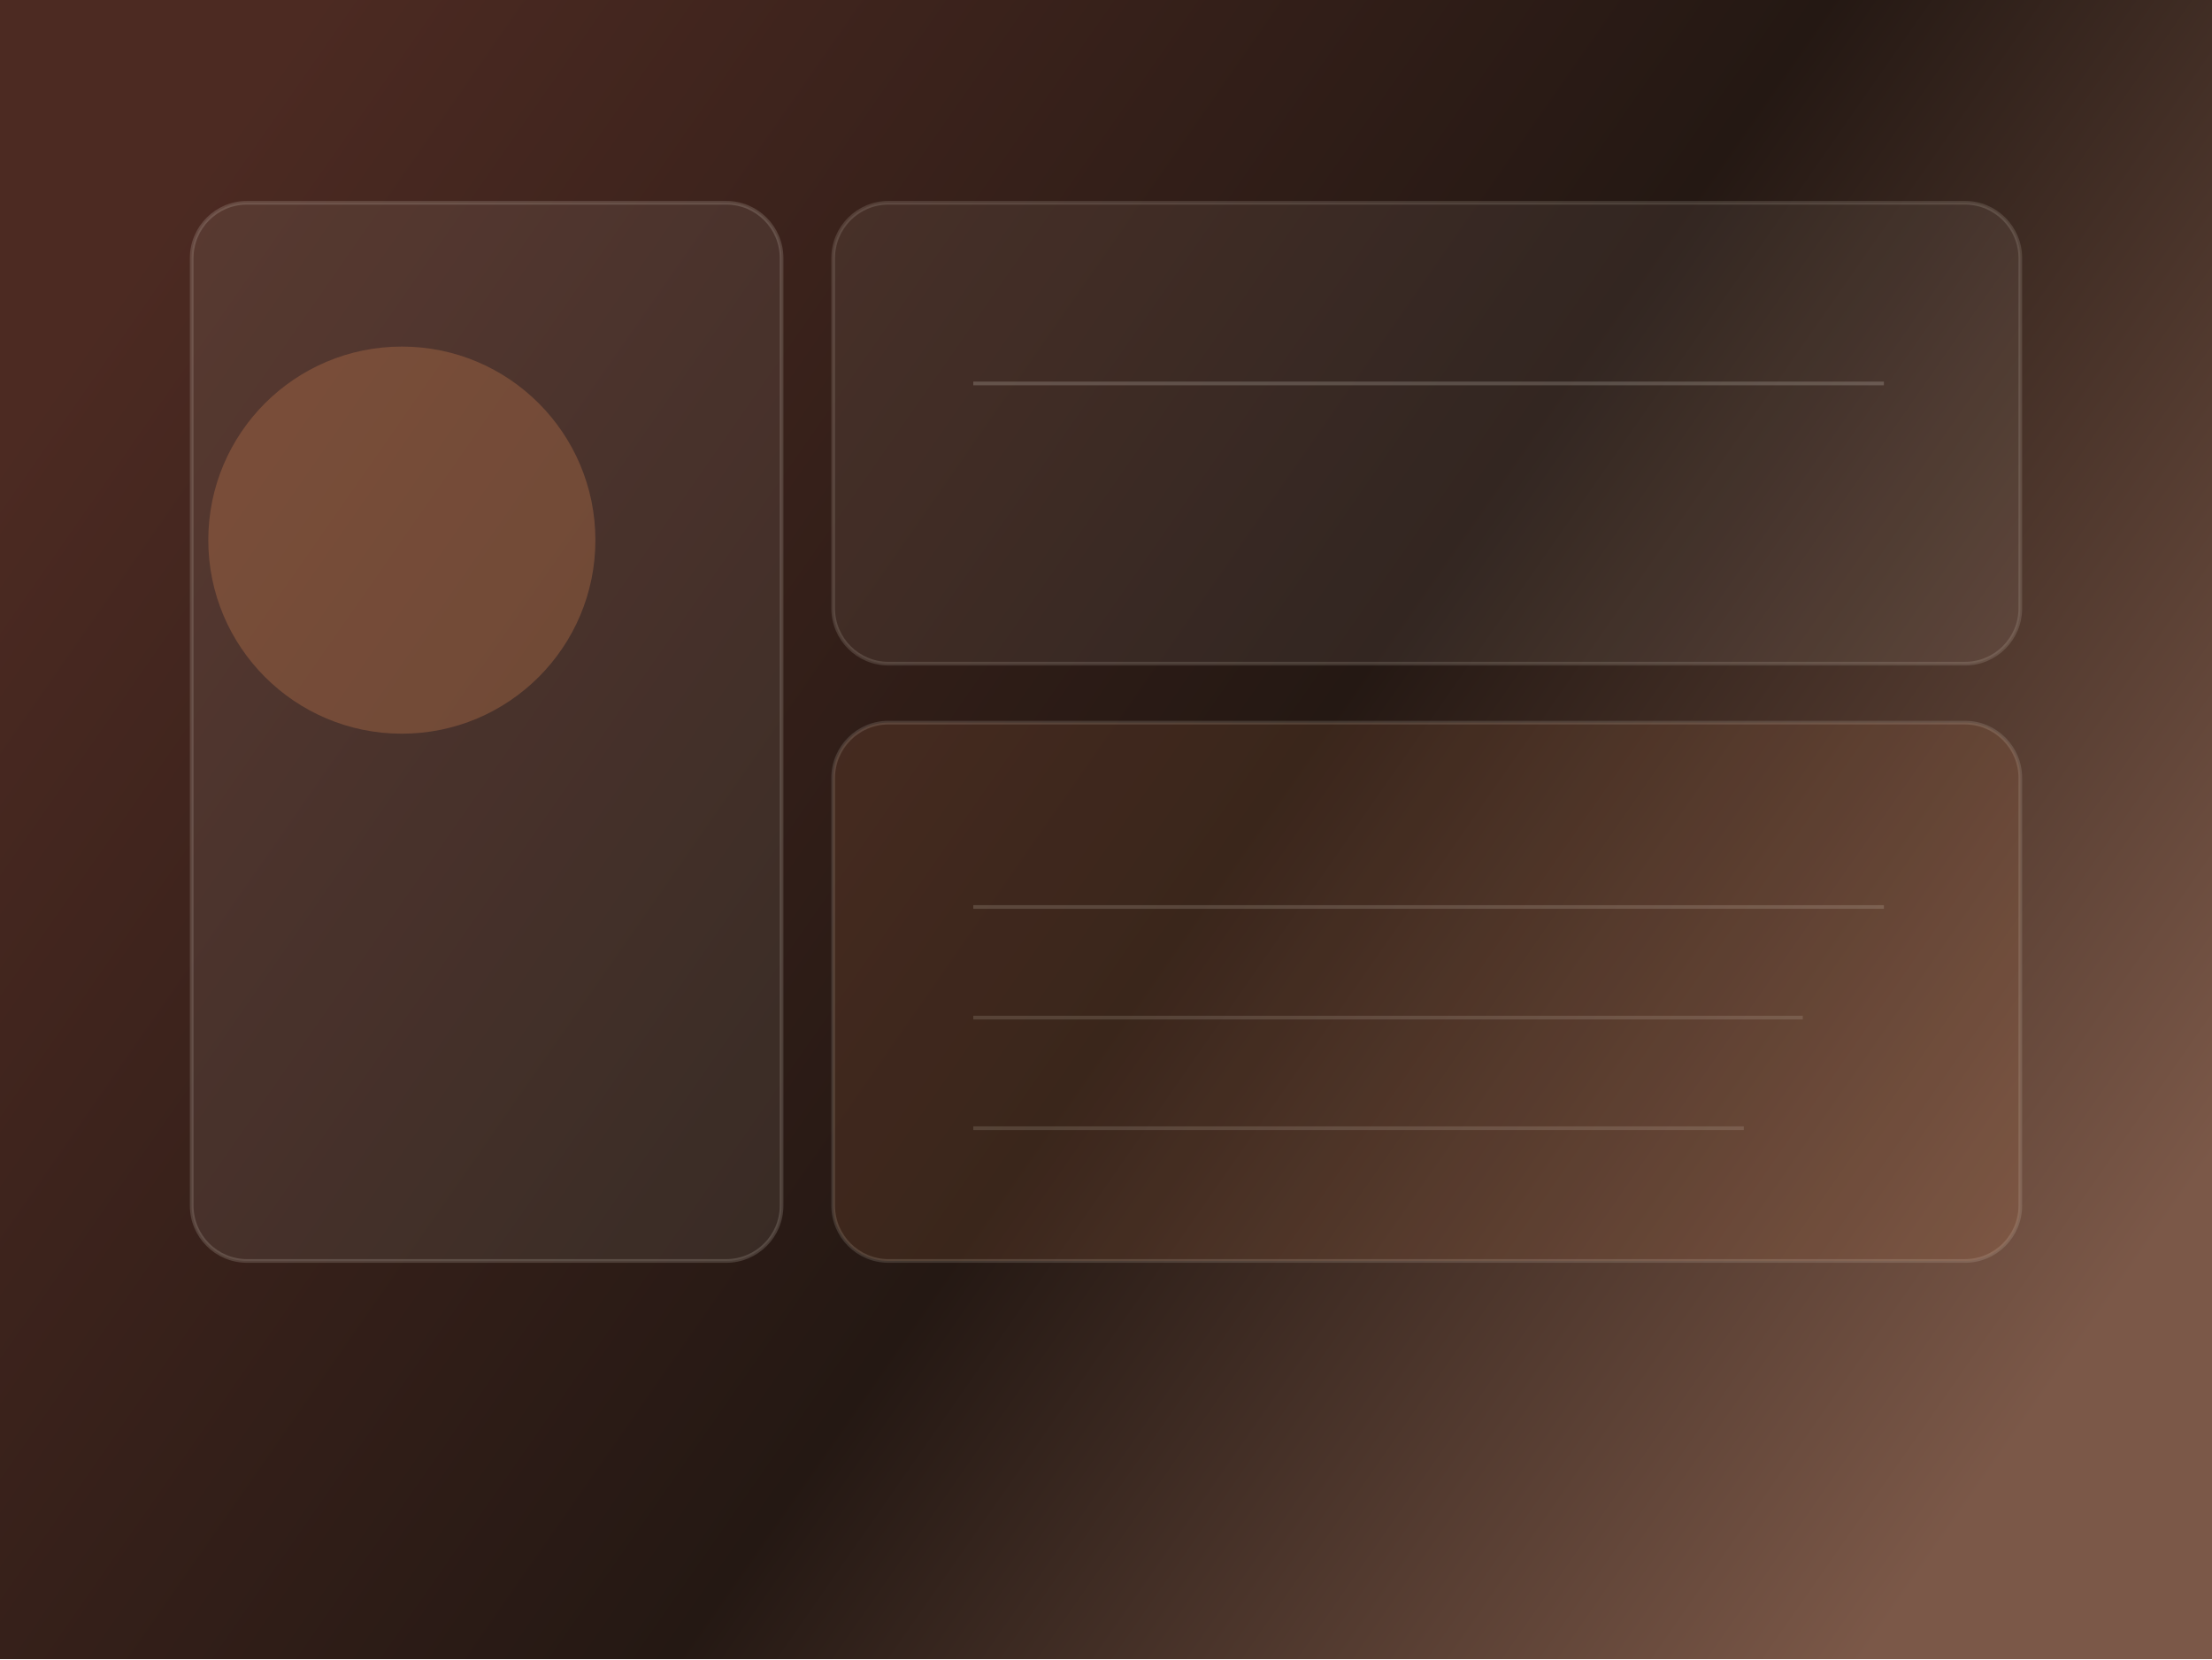
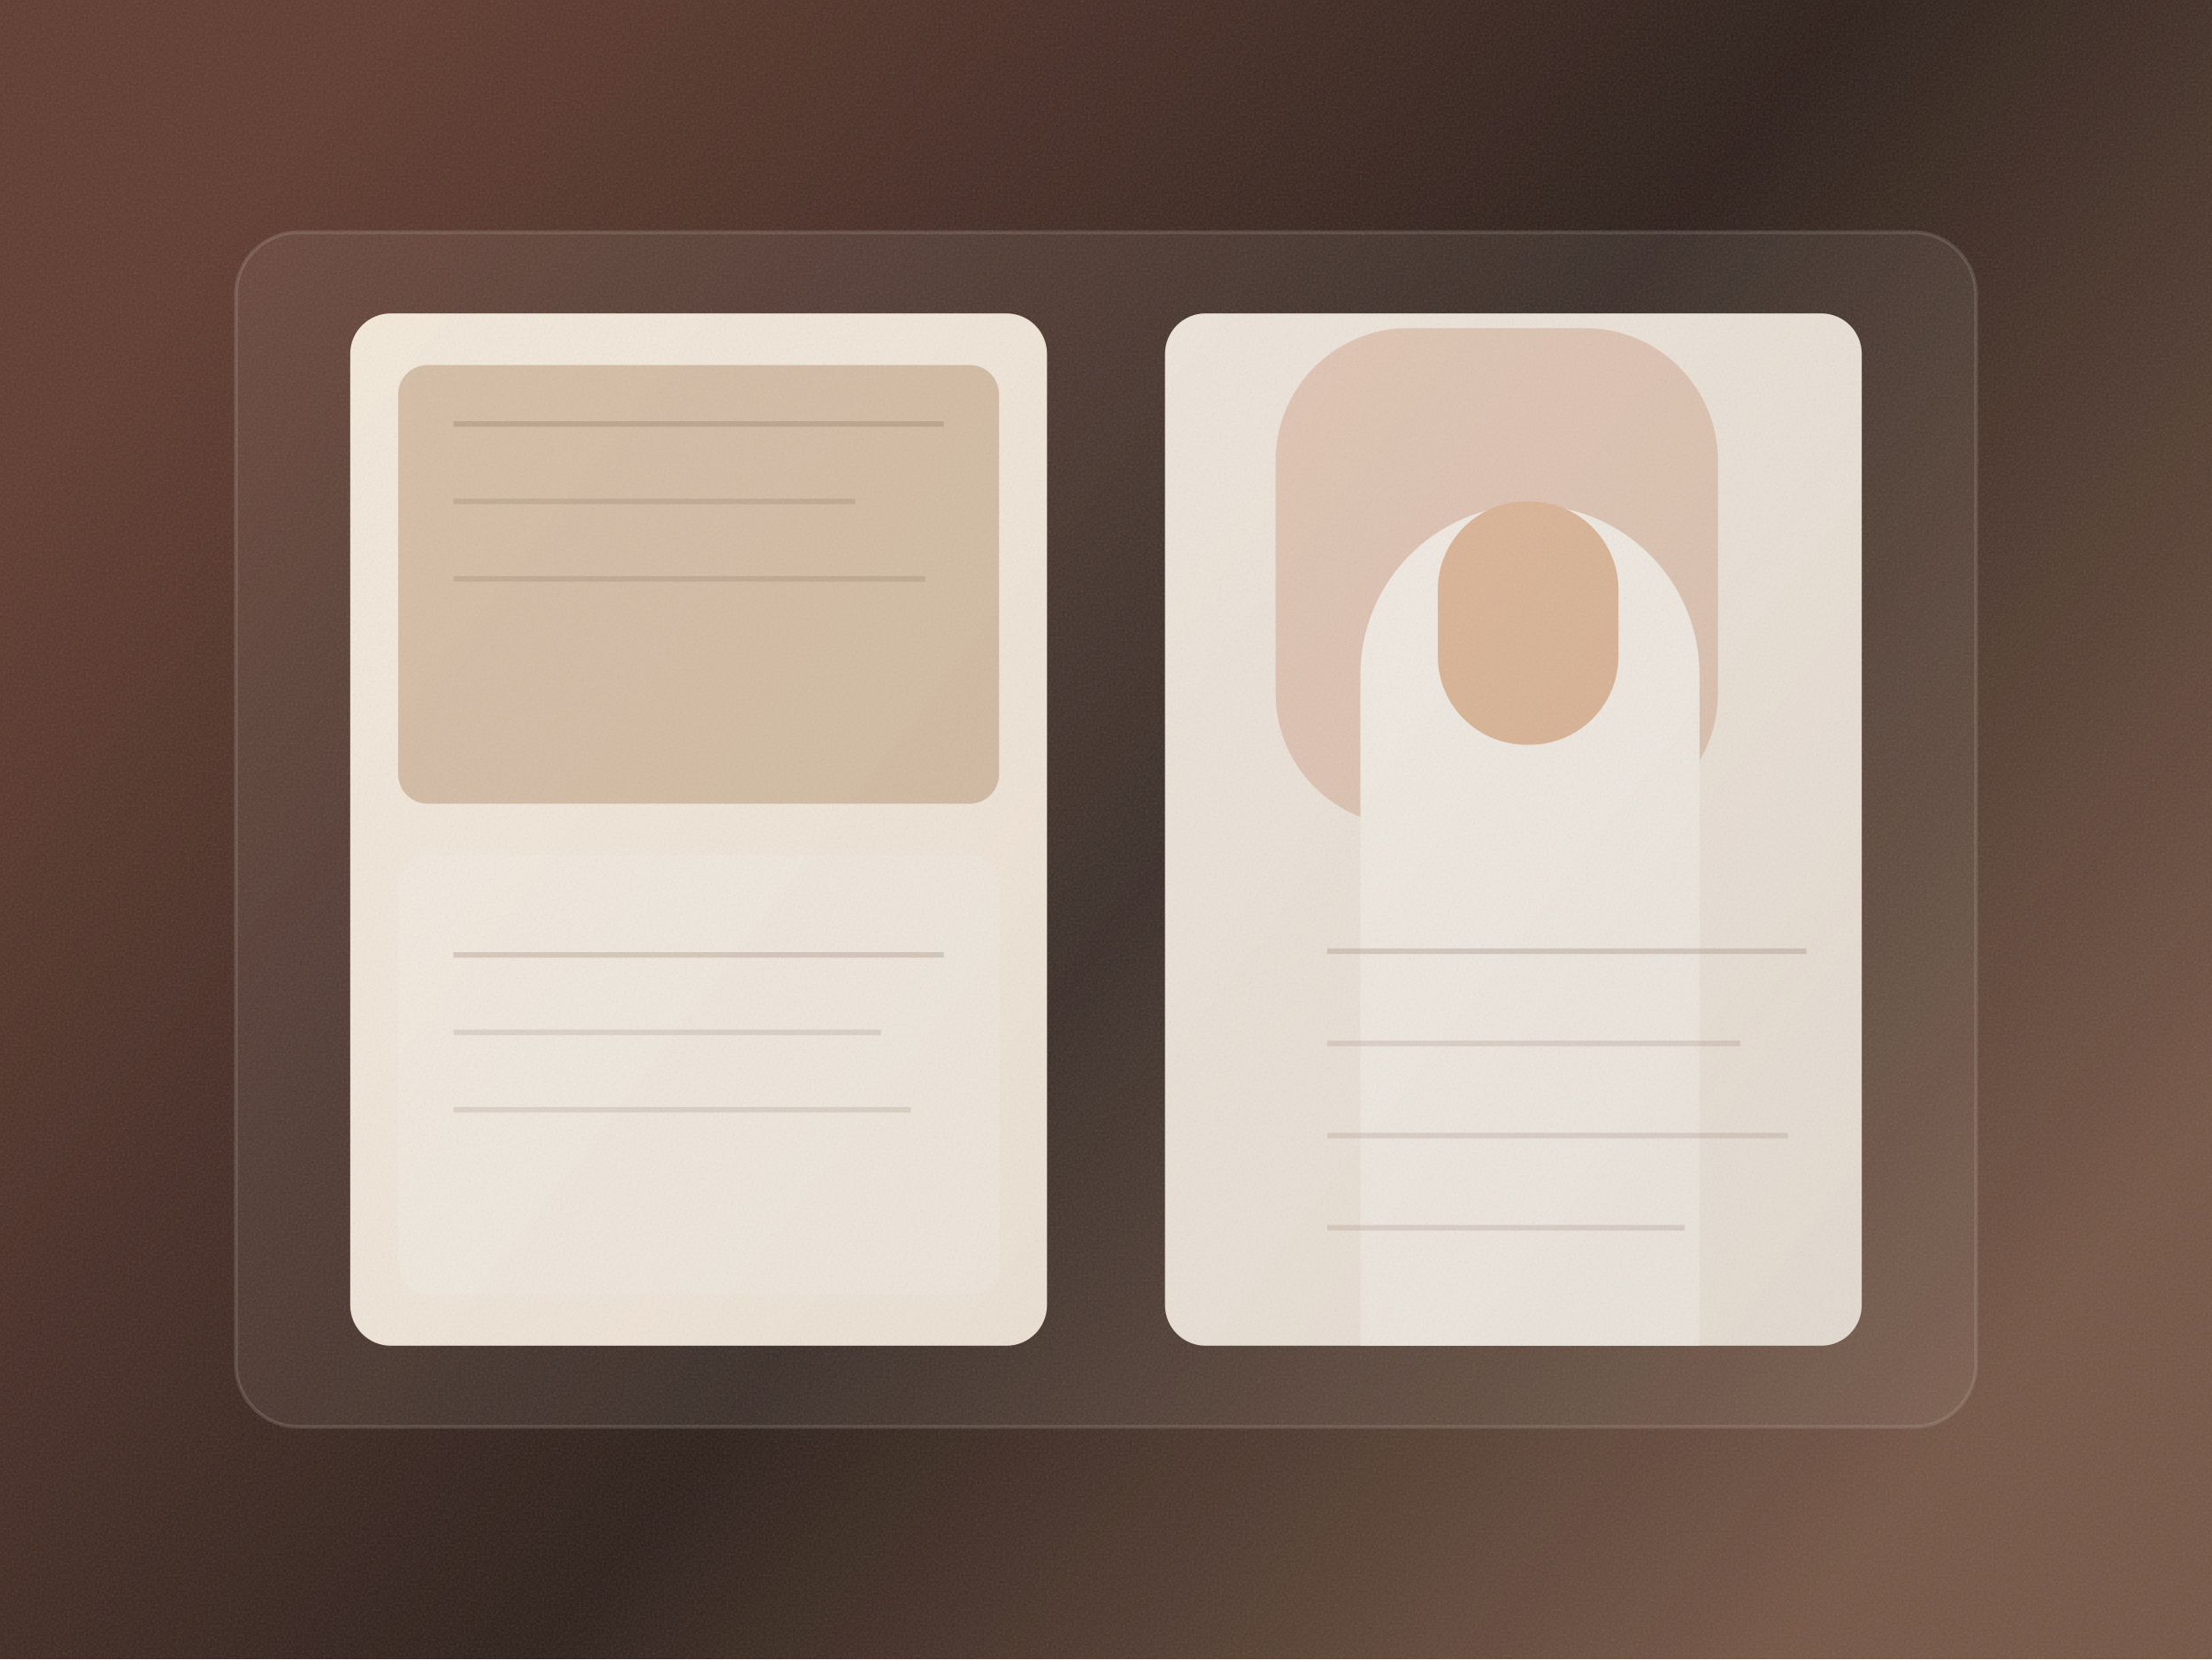
<svg xmlns="http://www.w3.org/2000/svg" width="1200" height="900" viewBox="0 0 1200 900" fill="none">
-   <rect width="1200" height="900" fill="#241813" />
-   <rect width="1200" height="900" fill="url(#paint0_linear)" />
-   <rect x="104" y="110" width="320" height="574" rx="30" fill="#F4EDE1" fill-opacity="0.08" stroke="#F4EDE1" stroke-opacity="0.16" stroke-width="2" />
-   <rect x="452" y="110" width="644" height="250" rx="30" fill="#F4EDE1" fill-opacity="0.07" stroke="#F4EDE1" stroke-opacity="0.14" stroke-width="2" />
-   <rect x="452" y="392" width="644" height="292" rx="30" fill="#C2794F" fill-opacity="0.14" stroke="#F4EDE1" stroke-opacity="0.14" stroke-width="2" />
-   <path d="M218 188C275.99 188 323 235.01 323 293C323 350.99 275.99 398 218 398C160.01 398 113 350.99 113 293C113 235.01 160.01 188 218 188Z" fill="#C2794F" fill-opacity="0.34" />
-   <path d="M528 208H1022" stroke="#F4EDE1" stroke-opacity="0.2" stroke-width="2" />
-   <path d="M528 492H1022" stroke="#F4EDE1" stroke-opacity="0.16" stroke-width="2" />
-   <path d="M528 552H978" stroke="#F4EDE1" stroke-opacity="0.14" stroke-width="2" />
-   <path d="M528 612H946" stroke="#F4EDE1" stroke-opacity="0.14" stroke-width="2" />
+   <rect width="1200" height="900" fill="#211611" />
+   <rect width="1200" height="900" fill="url(#bg)" />
+   <rect x="128" y="126" width="944" height="648" rx="34" fill="#F8F1E7" fill-opacity="0.08" stroke="#FFF7ED" stroke-opacity="0.14" stroke-width="2" />
+   <rect x="190" y="170" width="378" height="560" rx="22" fill="#F6EBDD" />
+   <rect x="632" y="170" width="378" height="560" rx="22" fill="#F7EEE3" fill-opacity="0.98" />
+   <rect x="216" y="198" width="326" height="238" rx="16" fill="#D7BEA5" />
+   <rect x="216" y="464" width="326" height="238" rx="16" fill="#F7EEE3" />
+   <path d="M692 250C692 210.235 724.235 178 764 178H860C899.765 178 932 210.235 932 250V376C932 415.765 899.765 448 860 448H764C724.235 448 692 415.765 692 376V250Z" fill="#C98A68" fill-opacity="0.34" />
+   <path d="M738 366C738 315.19 779.19 274 830 274C880.81 274 922 315.19 922 366V730H738V366Z" fill="#FAF3EB" />
+   <path d="M780 320C780 293.49 801.49 272 828 272H830C856.51 272 878 293.49 878 320V356C878 382.51 856.51 404 830 404H828C801.49 404 780 382.51 780 356V320Z" fill="#E2BA9A" />
+   <path d="M720 516H980" stroke="#8B6957" stroke-opacity="0.25" stroke-width="3" />
+   <path d="M720 566H944" stroke="#8B6957" stroke-opacity="0.18" stroke-width="3" />
+   <path d="M720 616H970" stroke="#8B6957" stroke-opacity="0.18" stroke-width="3" />
+   <path d="M720 666H914" stroke="#8B6957" stroke-opacity="0.18" stroke-width="3" />
+   <path d="M246 230H512" stroke="#6E5547" stroke-opacity="0.24" stroke-width="3" />
+   <path d="M246 272H464" stroke="#6E5547" stroke-opacity="0.18" stroke-width="3" />
+   <path d="M246 314H502" stroke="#6E5547" stroke-opacity="0.18" stroke-width="3" />
+   <path d="M246 518H512" stroke="#6E5547" stroke-opacity="0.22" stroke-width="3" />
+   <path d="M246 560H478" stroke="#6E5547" stroke-opacity="0.16" stroke-width="3" />
+   <path d="M246 602H494" stroke="#6E5547" stroke-opacity="0.16" stroke-width="3" />
+   <rect width="1200" height="900" fill="url(#wash)" />
+   <rect x="0" y="0" width="1200" height="900" fill="#000000" fill-opacity="0.03" filter="url(#grain)" />
  <defs>
-     <linearGradient id="paint0_linear" x1="100" y1="102" x2="1088" y2="790" gradientUnits="userSpaceOnUse">
-       <stop stop-color="#4C2A22" />
-       <stop offset="0.56" stop-color="#241813" />
-       <stop offset="1" stop-color="#7B5848" />
+     <linearGradient id="bg" x1="148" y1="88" x2="1040" y2="802" gradientUnits="userSpaceOnUse">
+       <stop stop-color="#583227" />
+       <stop offset="0.54" stop-color="#261812" />
+       <stop offset="1" stop-color="#7C5A48" />
    </linearGradient>
+     <linearGradient id="wash" x1="114" y1="102" x2="1014" y2="790" gradientUnits="userSpaceOnUse">
+       <stop stop-color="#D8C6B4" stop-opacity="0.04" />
+       <stop offset="1" stop-color="#000000" stop-opacity="0.08" />
+     </linearGradient>
+     <filter id="grain" x="-20%" y="-20%" width="140%" height="140%">
+       <feTurbulence type="fractalNoise" baseFrequency="0.8" numOctaves="2" stitchTiles="stitch" />
+       <feColorMatrix type="saturate" values="0" />
+       <feComponentTransfer>
+         <feFuncA type="table" tableValues="0 0.16" />
+       </feComponentTransfer>
+     </filter>
  </defs>
</svg>
